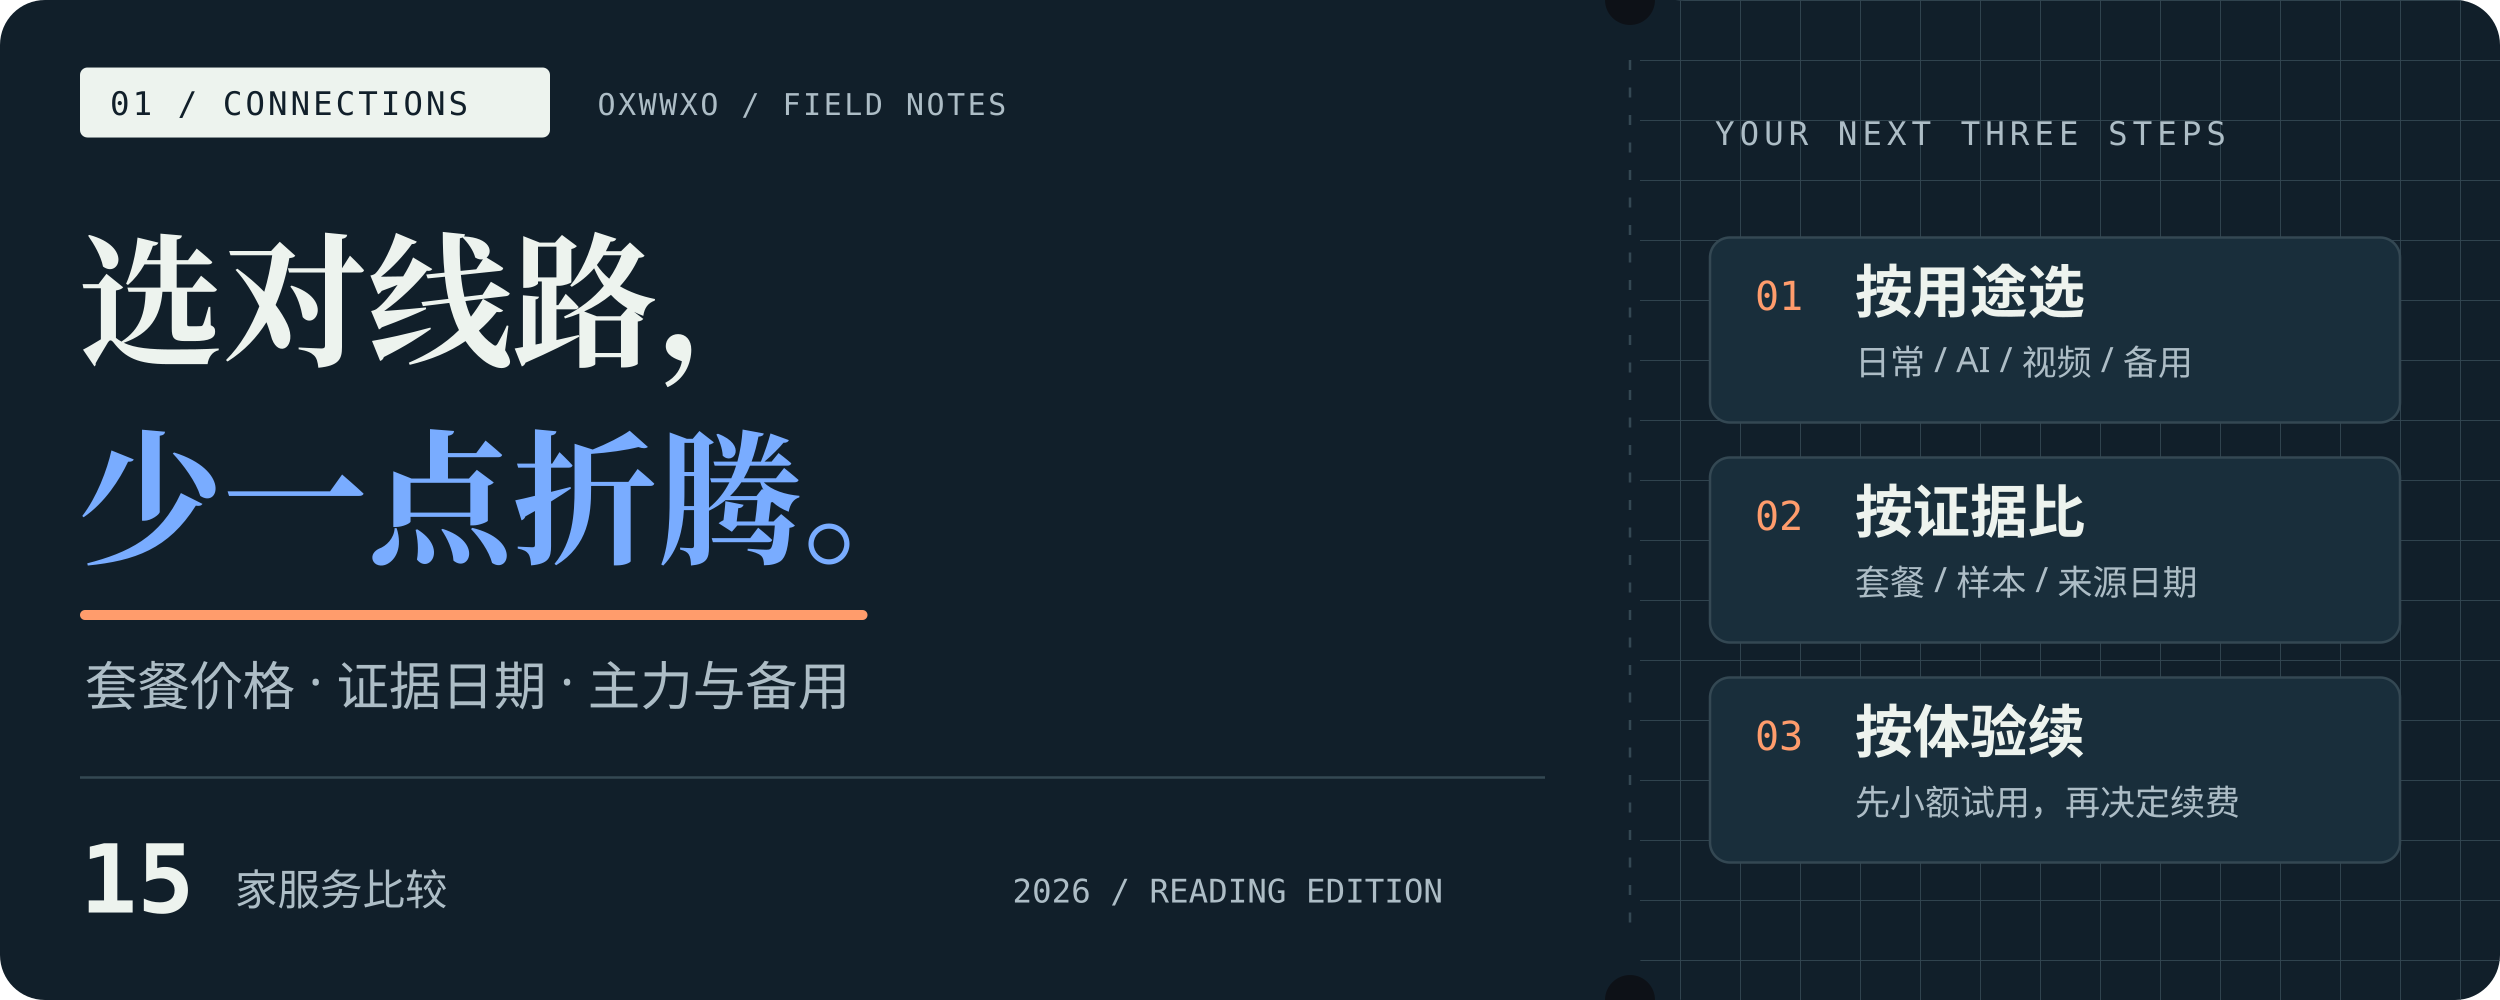
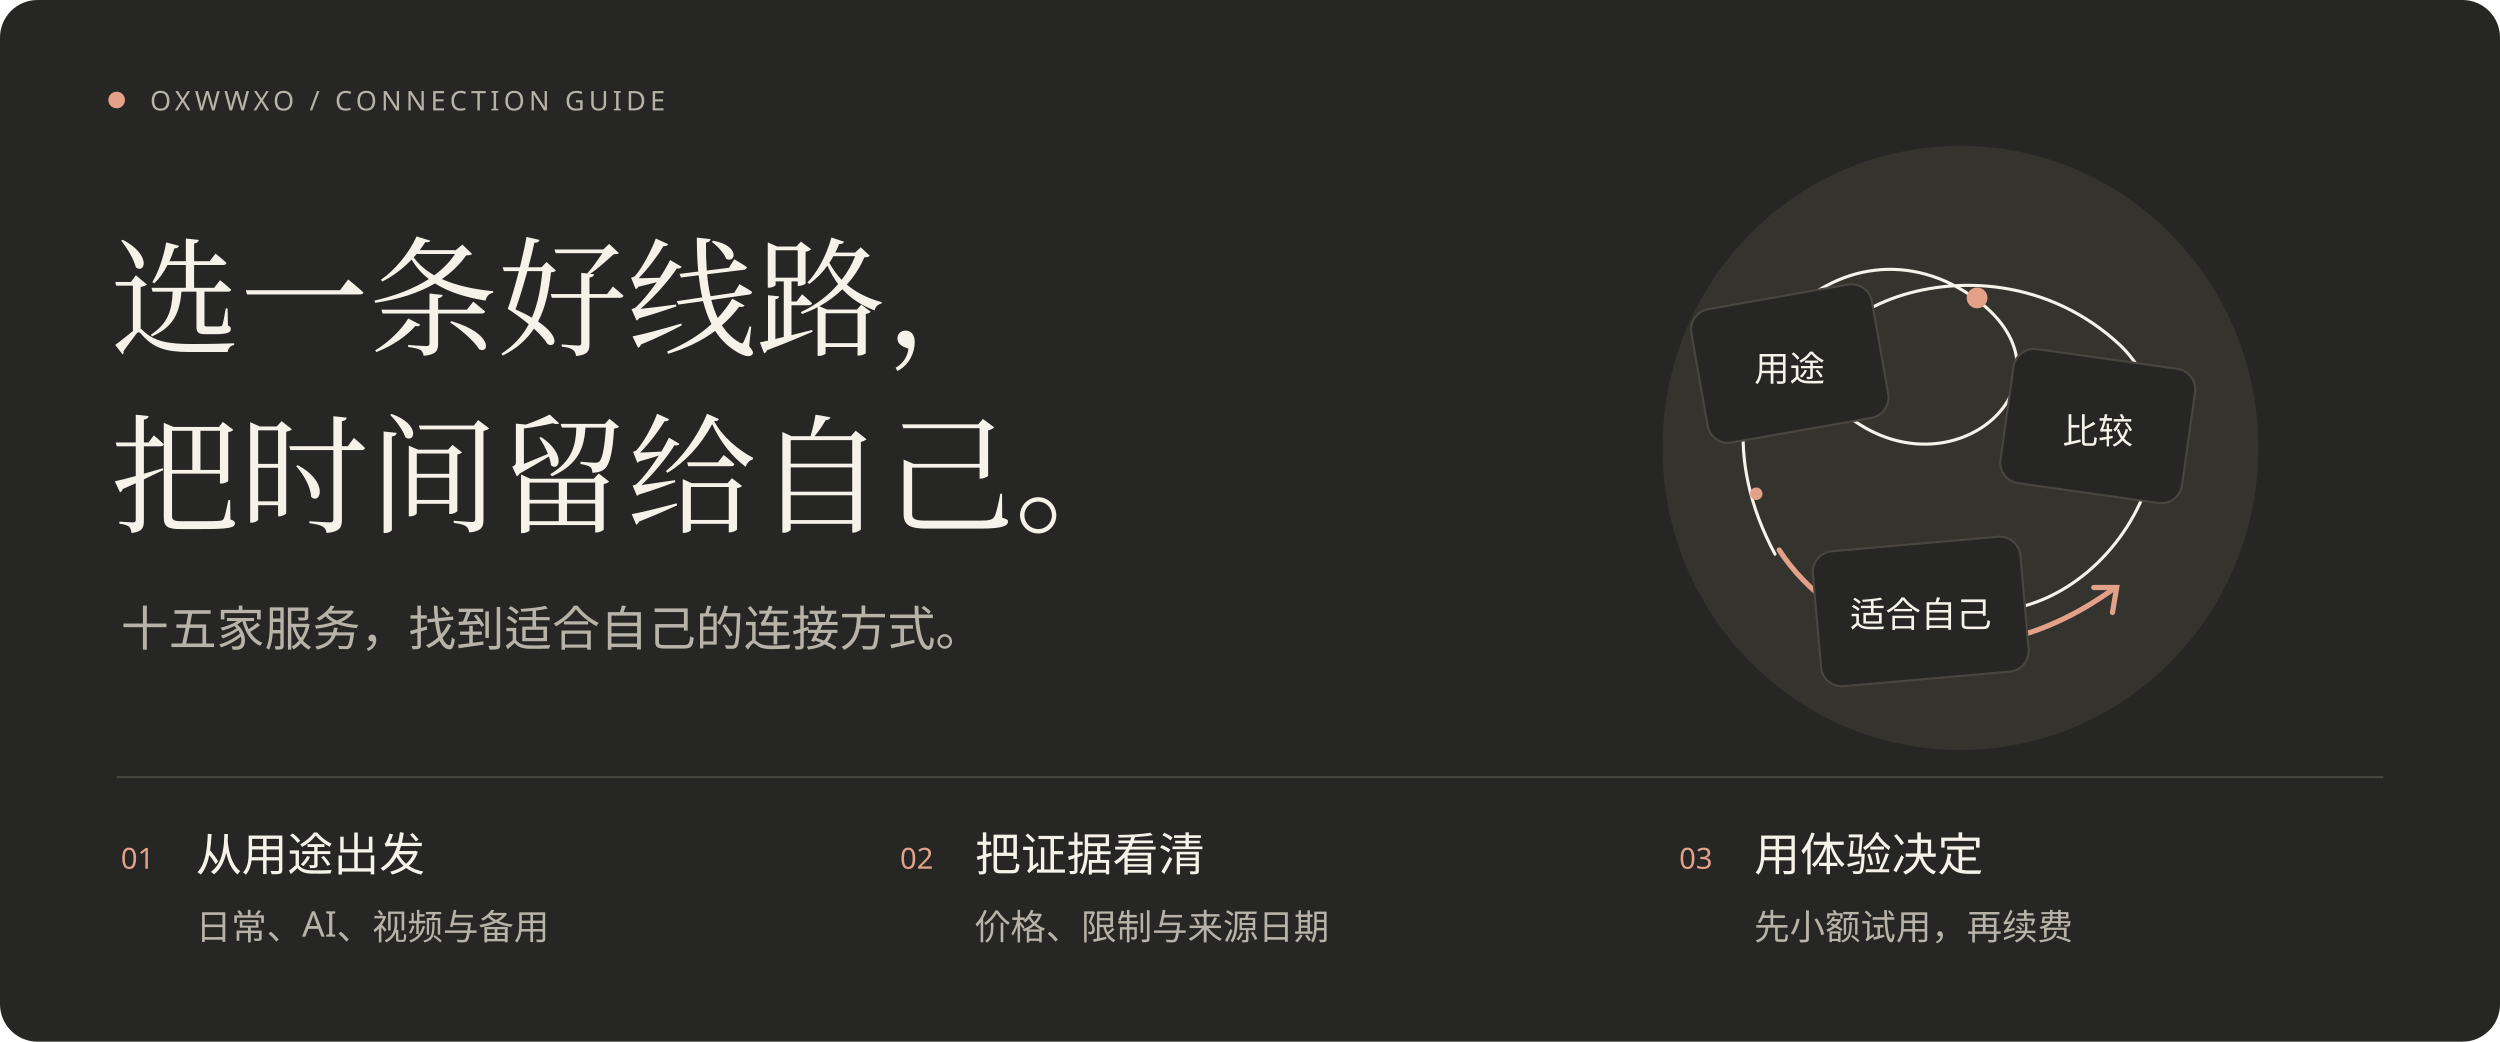
- <svg xmlns="http://www.w3.org/2000/svg" width="1000" height="400" viewBox="0 0 1000 400" role="img" aria-labelledby="title desc">
-   <defs>
-     <pattern id="grid" width="24" height="24" patternUnits="userSpaceOnUse">
-       <path d="M24 0H0V24" fill="none" stroke="#344853" stroke-width=".7" />
-     </pattern>
-   </defs>
-   <rect width="1000" height="400" rx="18" fill="#111f2a" />
-   <rect x="656" y="0" width="344" height="400" rx="18" fill="url(#grid)" />
-   <path d="M652 24V376" stroke="#344853" stroke-dasharray="4 7" />
-   <circle cx="652" cy="0" r="10" fill="#0d1117" />
-   <circle cx="652" cy="400" r="10" fill="#0d1117" />
+ <svg xmlns="http://www.w3.org/2000/svg" width="1200" height="500" viewBox="0 0 1200 500" role="img" aria-labelledby="title desc">
  <g font-family="Microsoft YaHei,PingFang SC,sans-serif">
-     <rect x="32" y="27" width="188" height="28" rx="3" fill="#edf3ee" />
-     <text x="44" y="46" fill="#111f2a" font-size="13" font-family="Consolas,monospace" letter-spacing="1.2">01 / CONNECTIONS</text>
-     <text x="239" y="46" fill="#adbdc6" font-size="12" font-family="Consolas,monospace" letter-spacing="1">OXWWXO / FIELD NOTES</text>
-     <g font-family="Noto Serif CJK SC,SimSun,serif" font-size="58" font-weight="700">
-       <text x="31" y="142" fill="#edf3ee">选对线路，</text>
-       <text x="31" y="221" fill="#79acff">少一点折腾。</text>
+     <rect width="1200" height="500" rx="18" fill="#262624" />
+     <circle cx="56" cy="48" r="4" fill="#e3a18a" />
+     <text x="72" y="53" font-size="13" letter-spacing="2" fill="#b7b3a8">OXWWXO  /  CONNECTION GUIDE</text>
+     <g font-family="Noto Serif CJK SC,Source Han Serif SC,Songti SC,SimSun,Georgia,serif" font-size="62" fill="#f5f2e9">
+       <text x="53" y="166">选一条好线路，</text>
+       <text x="53" y="251">把时间留给自己。</text>
    </g>
-     <path d="M34 246H345" stroke="#ff9c6c" stroke-width="4" stroke-linecap="round" />
-     <text x="34" y="282" fill="#adbdc6" font-size="21">套餐价格 · 证据日期 · 主力与备用</text>
-     <path d="M32 311H618" stroke="#344853" />
-     <text x="32" y="365" fill="#edf3ee" font-size="38" font-family="Consolas,monospace" font-weight="700">15</text>
-     <text x="94" y="362" fill="#adbdc6" font-size="17">家服务比较</text>
-     <text x="405" y="361" fill="#adbdc6" font-size="13" font-family="Consolas,monospace">2026 / READING EDITION</text>
-     <text x="686" y="58" fill="#adbdc6" font-size="13" font-family="Consolas,monospace" letter-spacing="2">YOUR NEXT THREE STEPS</text>
-     <rect x="684" y="95" width="276" height="74" rx="8" fill="#192e3b" stroke="#344853" />
-     <text x="702" y="124" font-size="16" font-family="Consolas,monospace" fill="#ff9c6c">01</text>
-     <text x="742" y="125" font-size="23" font-weight="700" fill="#edf3ee">按用途选</text>
-     <text x="742" y="150" font-size="14" fill="#adbdc6">日常 / AI / 视频 / 备用</text>
-     <rect x="684" y="183" width="276" height="74" rx="8" fill="#192e3b" stroke="#344853" />
-     <text x="702" y="212" font-size="16" font-family="Consolas,monospace" fill="#ff9c6c">02</text>
-     <text x="742" y="213" font-size="23" font-weight="700" fill="#edf3ee">按证据比</text>
-     <text x="742" y="238" font-size="14" fill="#adbdc6">套餐 / 样本 / 来源日期</text>
-     <rect x="684" y="271" width="276" height="74" rx="8" fill="#192e3b" stroke="#344853" />
-     <text x="702" y="300" font-size="16" font-family="Consolas,monospace" fill="#ff9c6c">03</text>
-     <text x="742" y="301" font-size="23" font-weight="700" fill="#edf3ee">按体验续</text>
-     <text x="742" y="326" font-size="14" fill="#adbdc6">先小额试用，再决定续费</text>
+     <text x="58" y="310" font-size="23" fill="#b7b3a8">十五家服务，找到适合自己的连接方式。</text>
+     <g transform="translate(812 84)">
+       <ellipse cx="129" cy="131" rx="143" ry="145" fill="#34332e" />
+       <g fill="none" stroke="#f5f2e9" stroke-width="1.5" stroke-linecap="round">
+         <path d="M40 182C-10 89 73 12 137 60C189 99 125 156 74 115C25 76 137 17 206 82C255 130 190 232 116 205" />
+         <path d="M42 180C68 220 132 249 202 199" stroke="#e3a18a" stroke-width="2.5" />
+         <path d="m193 198 11 0-2 12" stroke="#e3a18a" stroke-width="2.5" />
+       </g>
+       <g stroke="#48463f" fill="#262624">
+         <rect x="3" y="58" width="88" height="65" rx="10" transform="rotate(-10 47 90)" />
+         <rect x="151" y="88" width="88" height="65" rx="10" transform="rotate(8 195 120)" />
+         <rect x="60" y="177" width="100" height="65" rx="10" transform="rotate(-5 110 210)" />
+       </g>
+       <g fill="#f5f2e9" text-anchor="middle" font-size="17">
+         <text x="47" y="99">用途</text>
+         <text x="195" y="129">比较</text>
+         <text x="110" y="217">适合自己</text>
+       </g>
+       <circle cx="137" cy="59" r="5" fill="#e3a18a" />
+       <circle cx="31" cy="153" r="3" fill="#e3a18a" />
+     </g>
+     <path d="M56 373H1144" stroke="#48463f" />
+     <text x="58" y="417" font-size="14" fill="#e3a18a">01</text>
+     <text x="94" y="418" font-size="22" fill="#f5f2e9">从用途出发</text>
+     <text x="94" y="451" font-size="17" fill="#b7b3a8">日常、AI、视频与备用</text>
+     <text x="432" y="417" font-size="14" fill="#e3a18a">02</text>
+     <text x="468" y="418" font-size="22" fill="#f5f2e9">把证据看清</text>
+     <text x="468" y="451" font-size="17" fill="#b7b3a8">价格、限制与来源日期</text>
+     <text x="806" y="417" font-size="14" fill="#e3a18a">03</text>
+     <text x="842" y="418" font-size="22" fill="#f5f2e9">用体验决定</text>
+     <text x="842" y="451" font-size="17" fill="#b7b3a8">先小额试用，再续费</text>
  </g>
</svg>
